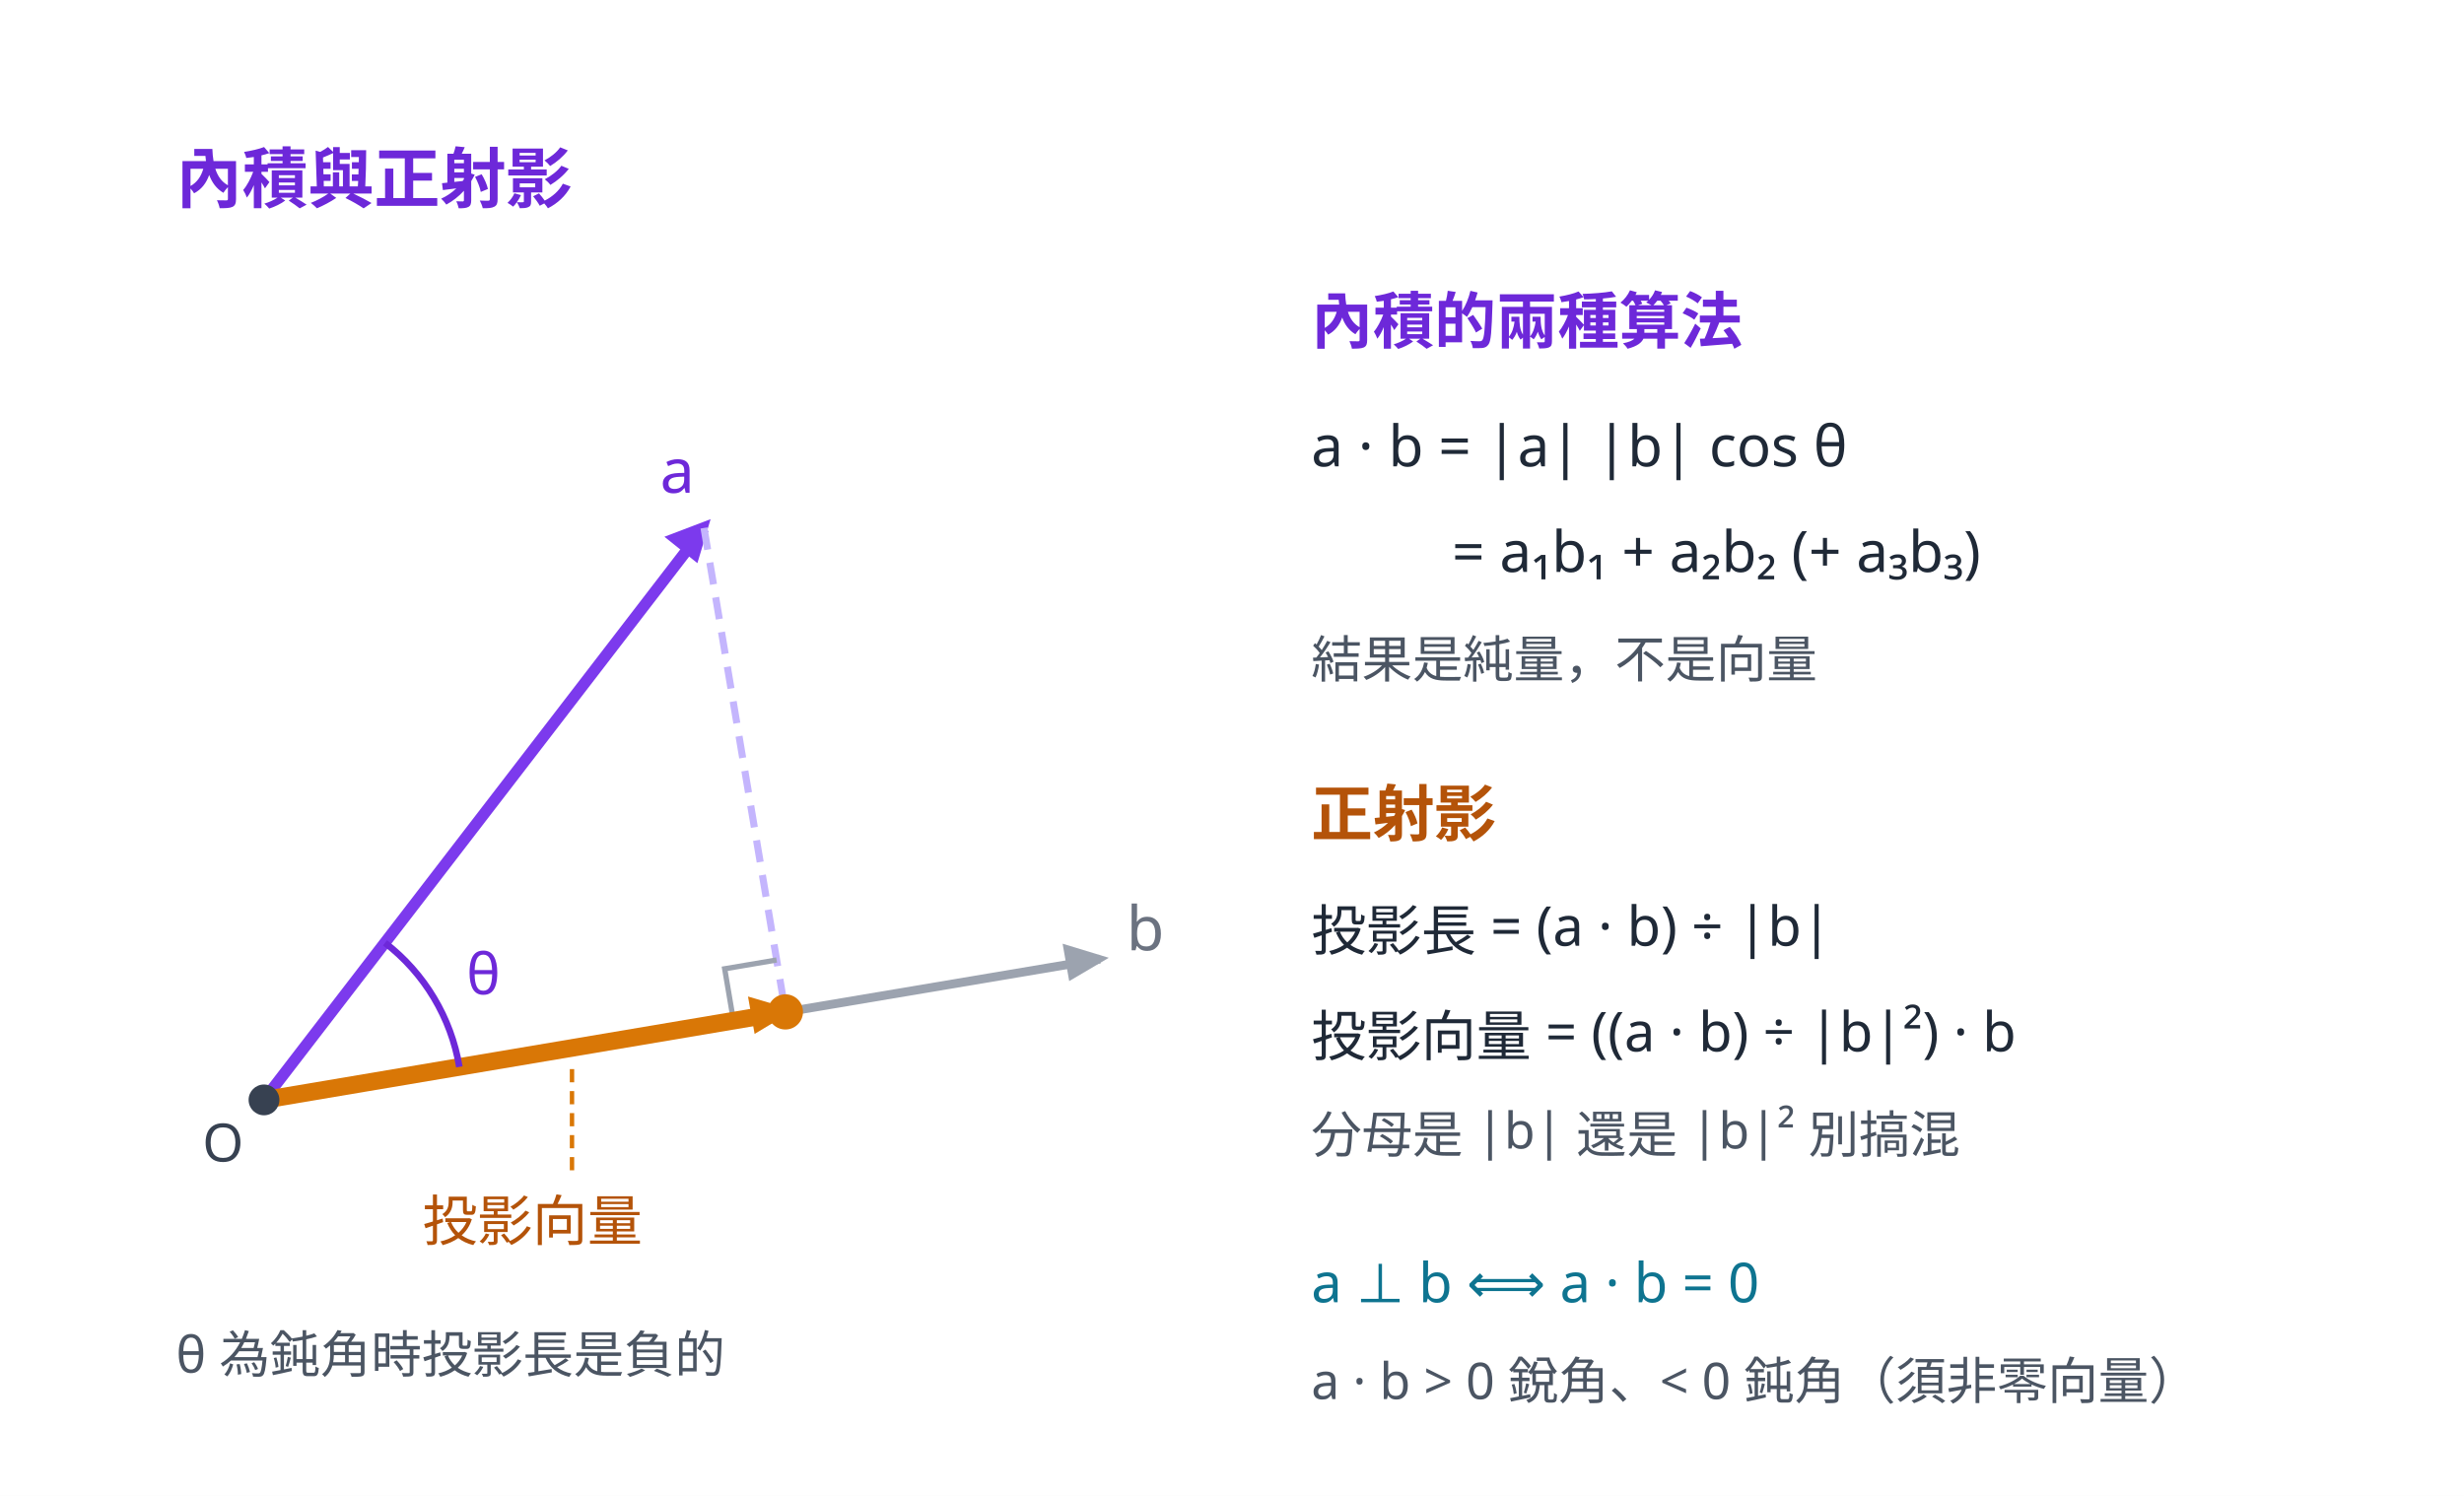
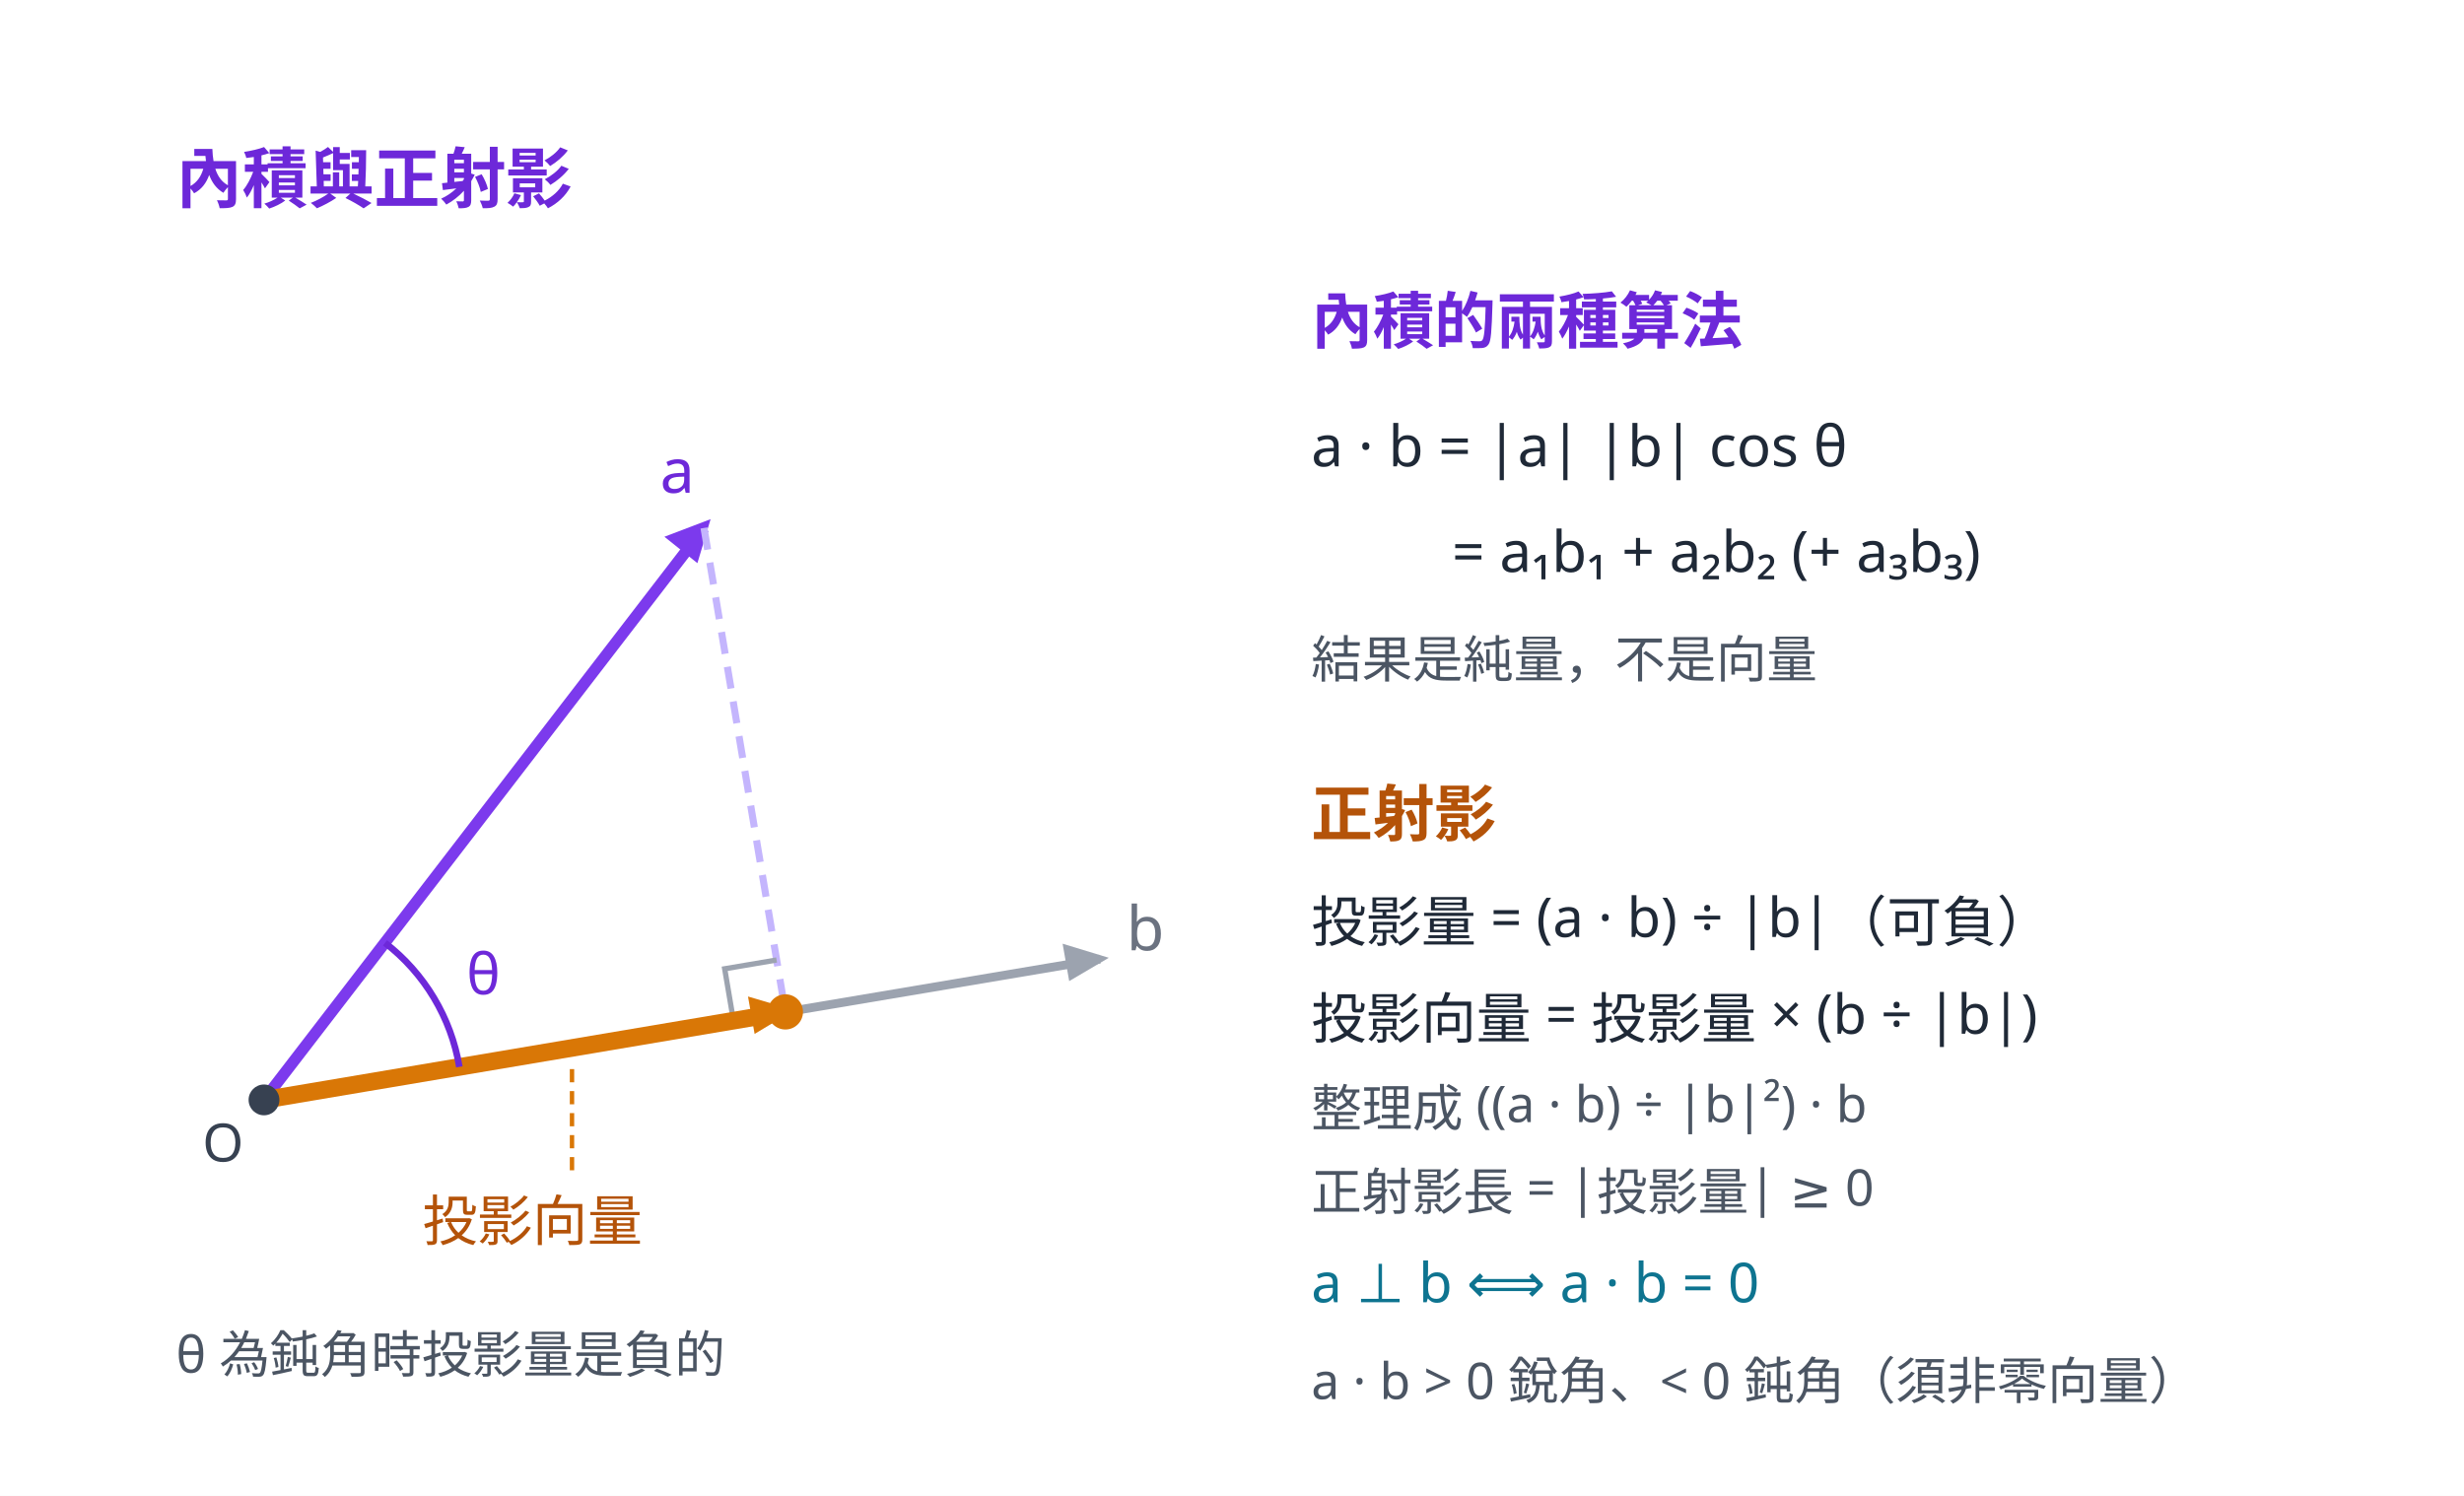
<svg xmlns="http://www.w3.org/2000/svg" viewBox="0 0 560 340" width="560" height="340" font-family="'Noto Sans TC','Microsoft JhengHei','Segoe UI',sans-serif">
  <rect width="560" height="340" fill="#ffffff" />
  <text x="40" y="46" font-size="15" font-weight="bold" fill="#6d28d9">內積與正射影</text>
  <line x1="60" y1="250" x2="250" y2="218" stroke="#9ca3af" stroke-width="2" />
  <polygon points="252,217.7 241.5,214.5 243,223" fill="#9ca3af" />
  <text x="256" y="216" font-size="14" fill="#6b7280">b</text>
  <line x1="60" y1="250" x2="160" y2="120" stroke="#7c3aed" stroke-width="2.6" />
  <polygon points="161.5,118 151,122 158.5,128" fill="#7c3aed" />
  <text x="150" y="112" font-size="14" fill="#6d28d9">a</text>
  <line x1="160" y1="120" x2="178.5" y2="230" stroke="#c4b5fd" stroke-width="1.6" stroke-dasharray="5 3" />
  <circle cx="178.5" cy="230" r="4" fill="#d97706" />
  <polyline points="166.7,232.0 164.7,220.2 176.5,218.2" fill="none" stroke="#9ca3af" stroke-width="1.2" />
  <line x1="60" y1="250" x2="178.5" y2="230" stroke="#d97706" stroke-width="4" />
  <polygon points="180.5,229.6 170,226.5 171.5,235" fill="#d97706" />
  <line x1="130" y1="266" x2="130" y2="242" stroke="#d97706" stroke-width="1" stroke-dasharray="3 2" />
  <text x="96" y="282" font-size="12.5" fill="#b45309">投影向量</text>
  <path d="M 104.4 242.5 A 45 45 0 0 0 87.5 214.3" fill="none" stroke="#6d28d9" stroke-width="1.5" />
  <text x="106" y="226" font-size="13" fill="#6d28d9">θ</text>
  <circle cx="60" cy="250" r="3.5" fill="#374151" />
  <text x="46" y="264" font-size="12" fill="#374151">O</text>
-   <text x="40" y="312" font-size="11.5" fill="#4b5563">θ 為鈍角時投影長是負的</text>
+   <text x="40" y="312" font-size="11.5" fill="#4b5563">θ 為鈍角時投影量是負的</text>
  <text x="298" y="78" font-size="14" font-weight="bold" fill="#6d28d9">內積的兩種算法</text>
  <text x="298" y="106" font-size="13" fill="#1f2937">a · b = |a| |b| cos θ</text>
  <text x="330" y="130" font-size="13" fill="#1f2937">= a₁b₁ + a₂b₂ (+ a₃b₃)</text>
  <text x="298" y="154" font-size="11.5" fill="#4b5563">結果是純量，不是向量</text>
  <text x="298" y="190" font-size="14" font-weight="bold" fill="#b45309">正射影</text>
-   <text x="298" y="216" font-size="12.5" fill="#1f2937">投影長 = (a · b) ÷ |b|</text>
-   <text x="298" y="240" font-size="12.5" fill="#1f2937">投影向量 = ((a · b) ÷ |b|²) · b</text>
-   <text x="298" y="262" font-size="11.5" fill="#4b5563">分母是 |b| 還是 |b|² 別搞混</text>
+   <text x="298" y="214" font-size="12.5" fill="#1f2937">投影量 = (a · b) ÷ |b|（可負）</text>
+   <text x="298" y="236" font-size="12.5" fill="#1f2937">投影向量 = 投影量 × (b ÷ |b|)</text>
+   <text x="298" y="256" font-size="11.5" fill="#4b5563">整理成 ((a · b) ÷ |b|²) · b</text>
+   <text x="298" y="275" font-size="11.5" fill="#4b5563">正射影長 = |投影量| ≥ 0</text>
  <text x="298" y="296" font-size="12.5" fill="#0e7490">a ⊥ b ⟺ a · b = 0</text>
  <text x="298" y="318" font-size="11.5" fill="#4b5563">a · b &gt; 0 銳角、&lt; 0 鈍角（須非零向量）</text>
</svg>
